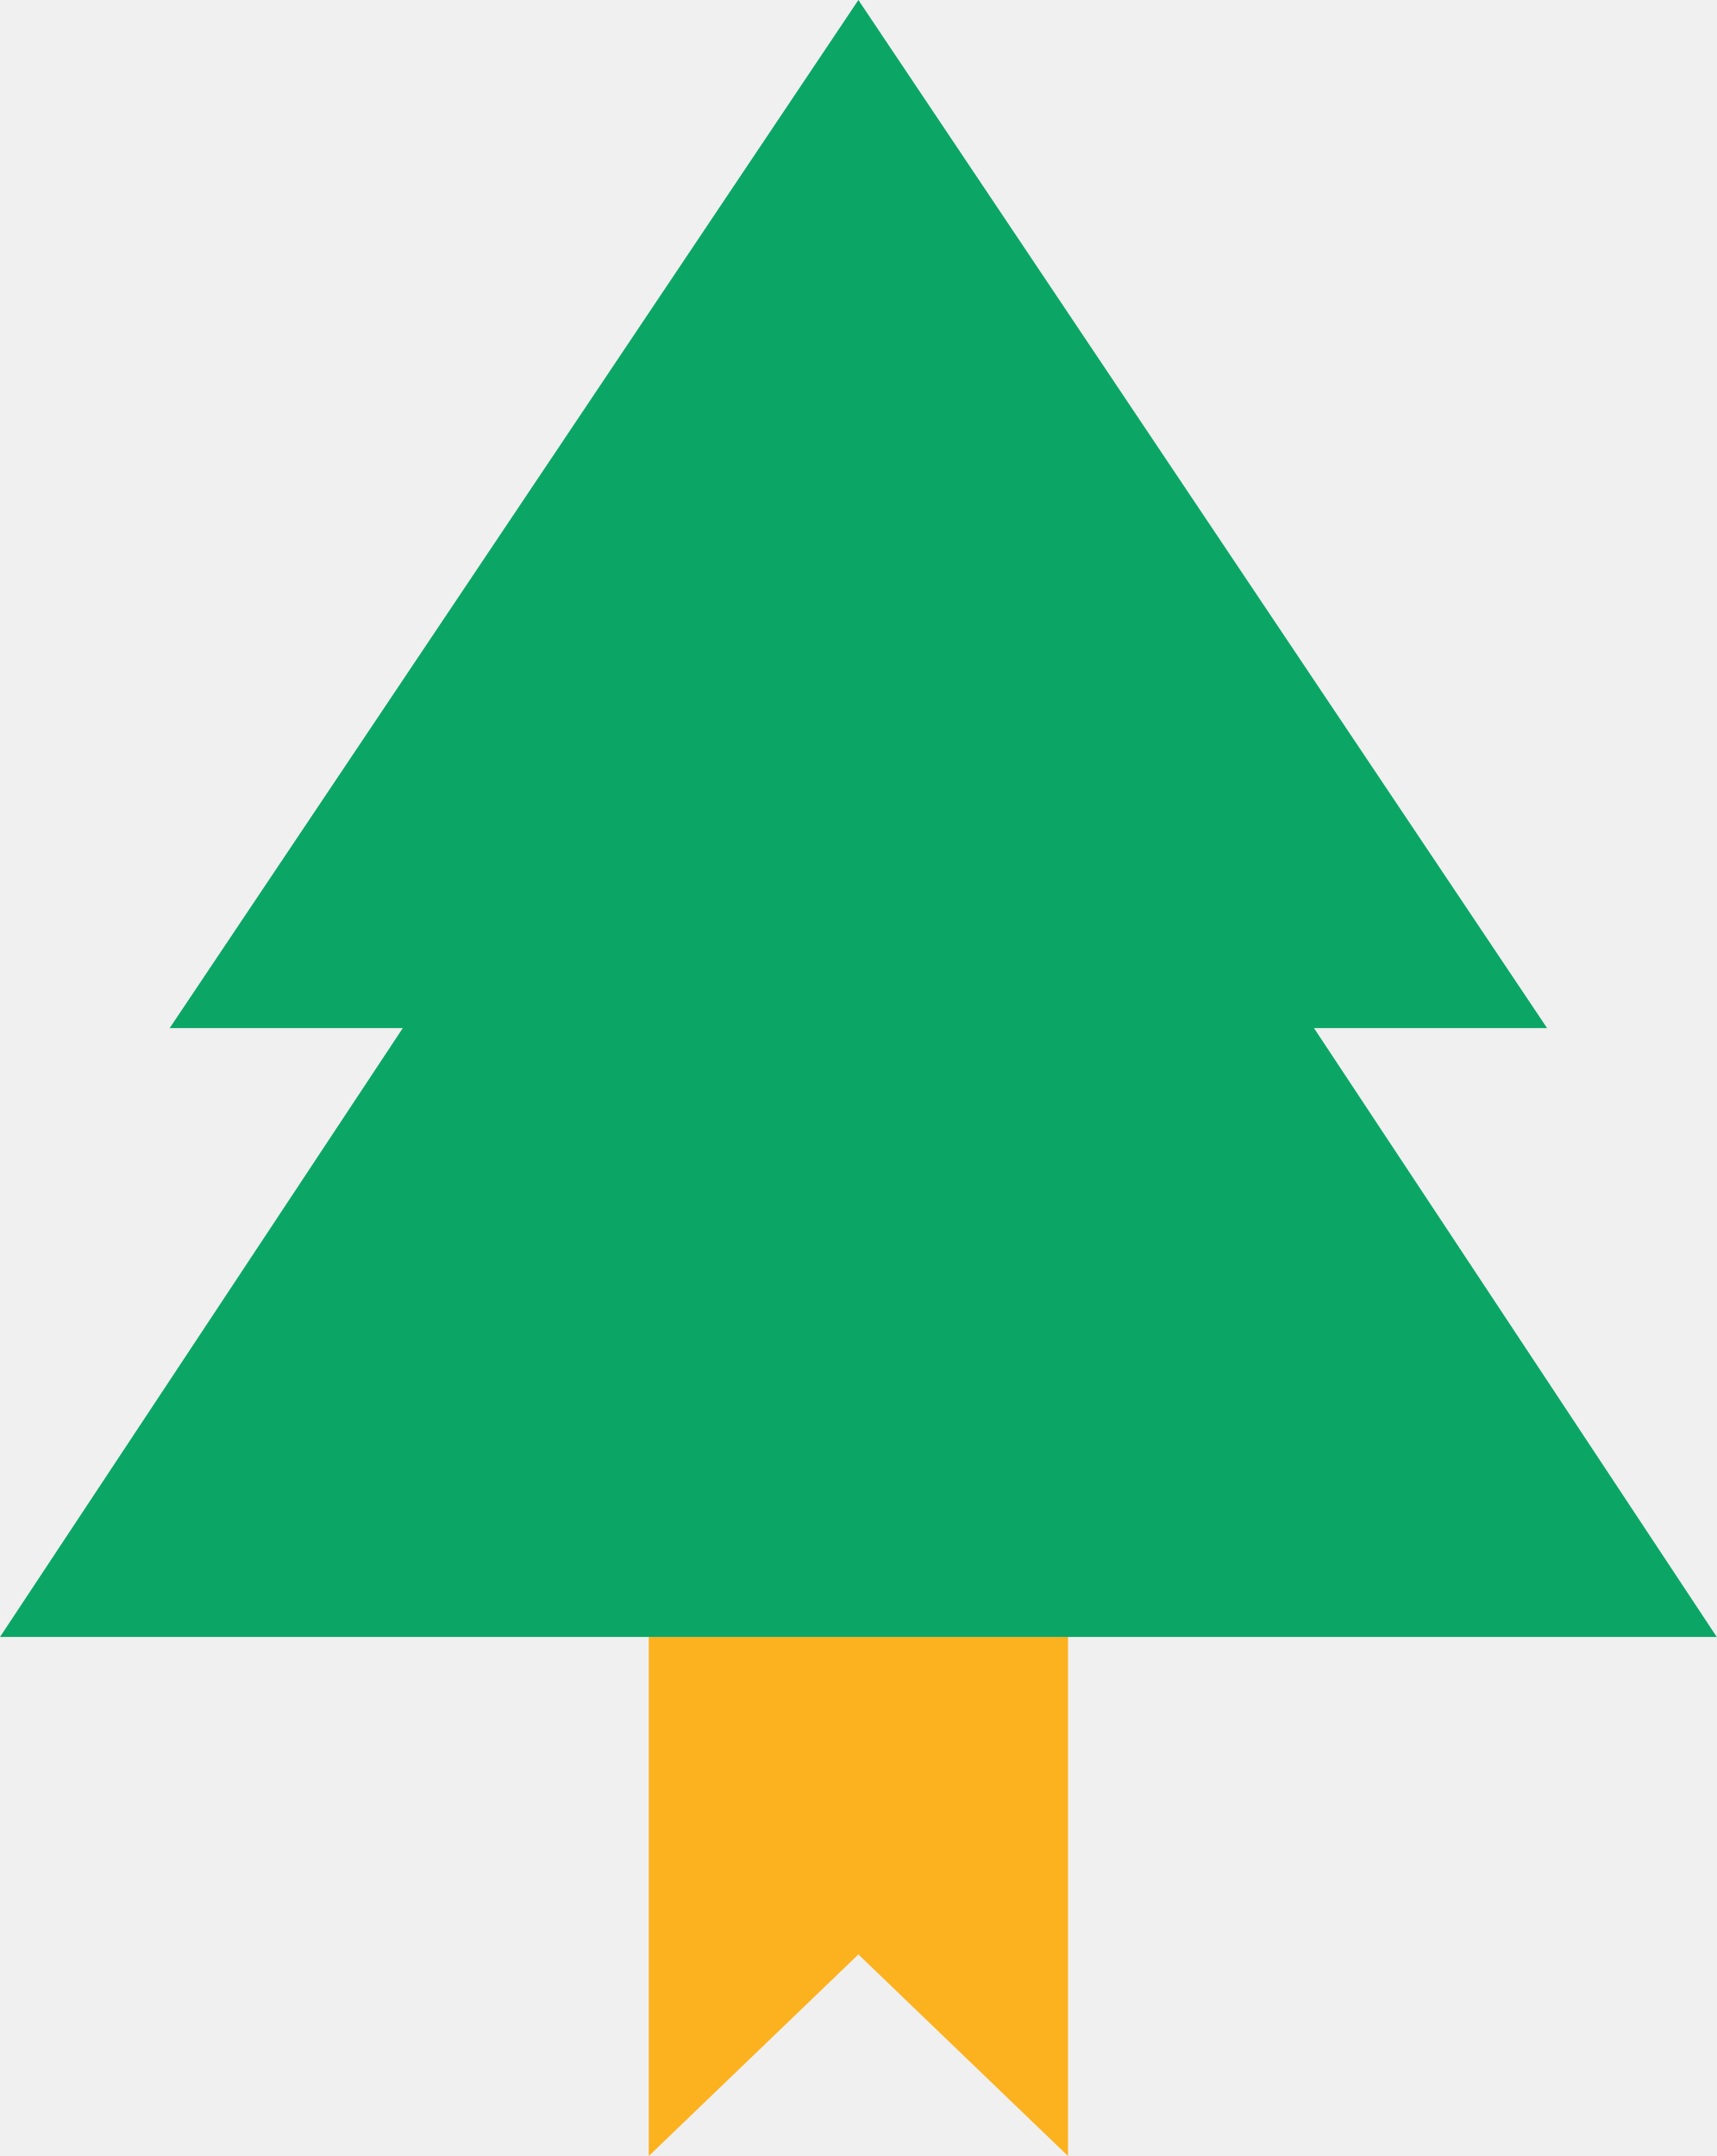
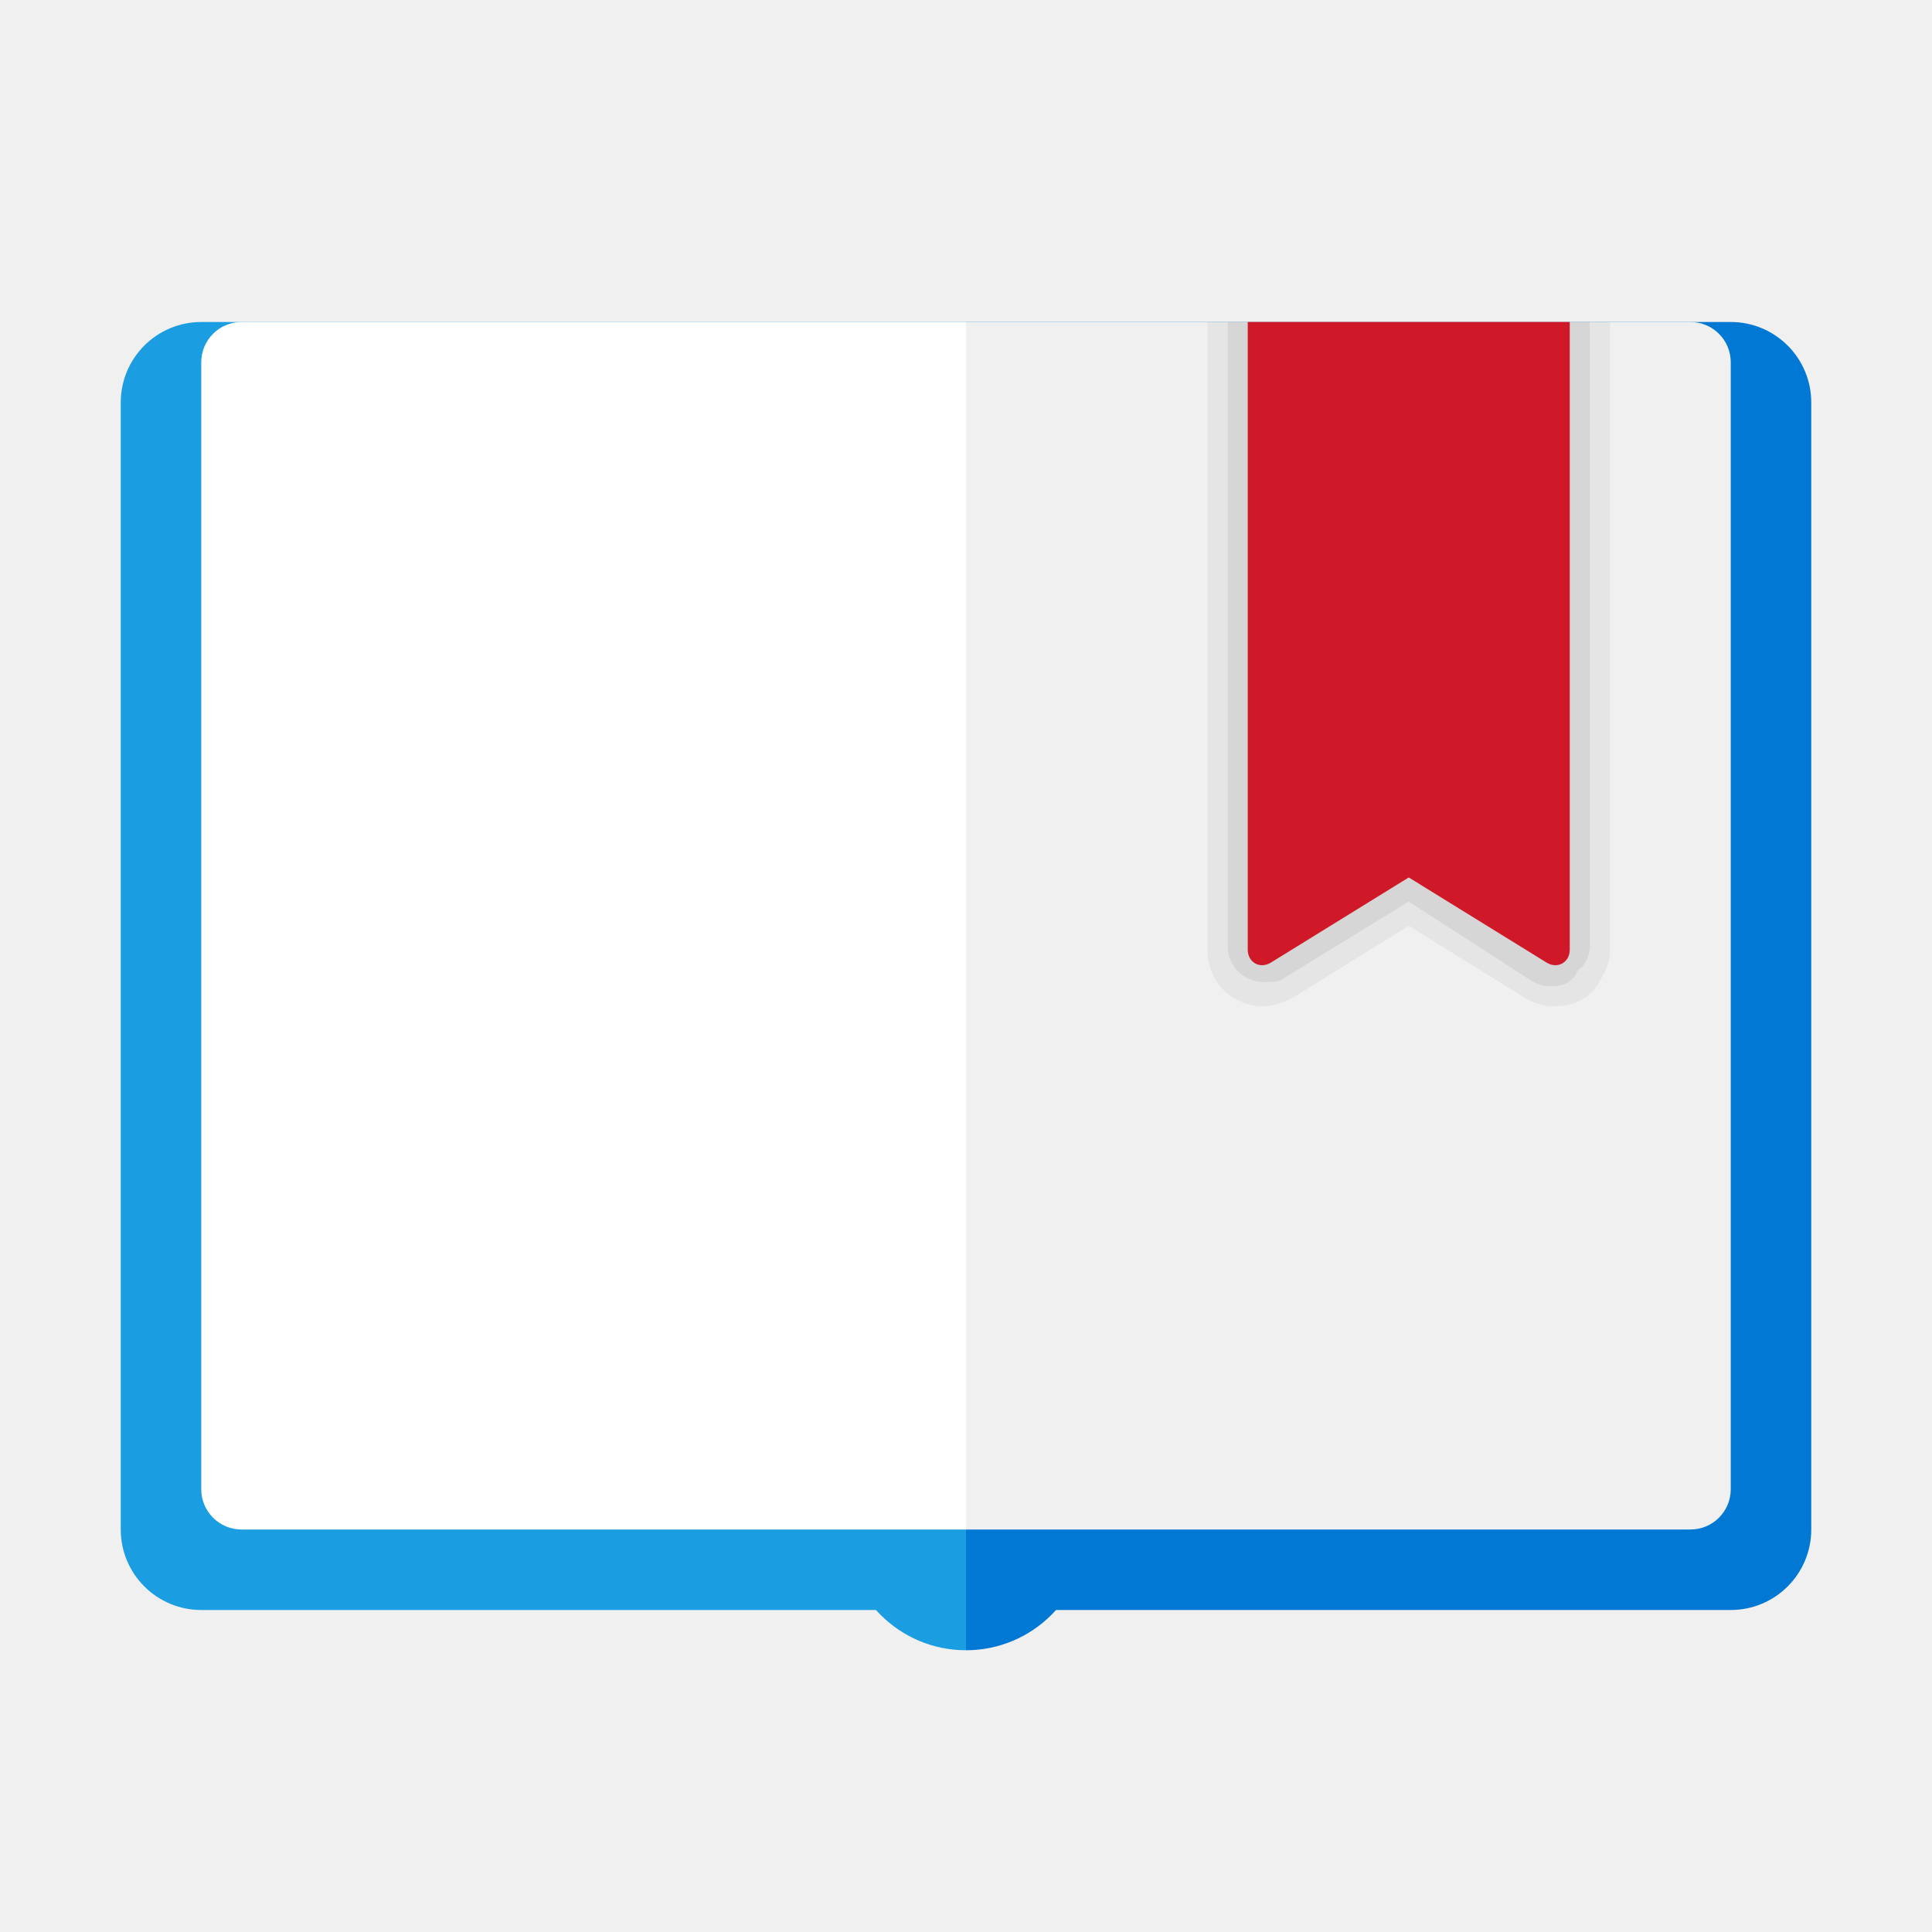
- <svg xmlns="http://www.w3.org/2000/svg" width="172" height="216" viewBox="0 0 172 216" fill="none">
-   <g clip-path="url(#clip0_39_3460)">
-     <path d="M65 164H107V216L86 195.806L65 216V164Z" fill="#FCB11E" />
-     <path d="M155 103L86 0L17 103H40.354L0 164H172L131.646 103H155Z" fill="#0BA665" />
-   </g>
-   <defs>
-     <clipPath id="clip0_39_3460">
-       <rect width="172" height="216" fill="white" />
-     </clipPath>
-   </defs>
+ <svg xmlns="http://www.w3.org/2000/svg" viewBox="0 0 48 48" width="240px" height="240px">
+   <path fill="#0078d4" d="M43,8H24v32h19c1.105,0,2-0.895,2-2V10C45,8.895,44.105,8,43,8z" />
+   <path fill="#1b9de2" d="M24,8H5c-1.105,0-2,0.895-2,2v28c0,1.105,0.895,2,2,2h19V8z" />
+   <path fill="#1b9de2" d="M21,38c0,1.657,1.343,3,3,3v-6C22.343,35,21,36.343,21,38z" />
+   <path fill="#0078d4" d="M27,38c0-1.657-1.343-3-3-3v6C25.657,41,27,39.657,27,38z" />
+   <path fill="#fff" d="M24,8H6C5.448,8,5,8.448,5,9v28c0,0.552,0.448,1,1,1h18V8z" />
+   <path fill="#f0f0f0" d="M42,8H24v30h18c0.552,0,1-0.448,1-1V9C43,8.448,42.552,8,42,8z" />
+   <path d="M30,8v15.6c0,0.8,0.6,1.4,1.4,1.4c0.2,0,0.5-0.1,0.7-0.2L35,23l2.9,1.8 c0.2,0.1,0.4,0.2,0.7,0.2c0.4,0,0.7-0.1,1-0.4c0.2-0.3,0.4-0.6,0.4-1V8H30z" opacity=".05" />
+   <path d="M30.5,8v15.5c0,0.5,0.4,0.9,0.9,0.9c0.2,0,0.4,0,0.5-0.1l3.1-1.9l3.1,2 c0.2,0.1,0.3,0.1,0.5,0.1c0.2,0,0.5-0.1,0.6-0.4c0.2-0.1,0.3-0.4,0.3-0.6V8H30.5z" opacity=".07" />
+   <path fill="#cf1928" d="M39,8h-8v15.6c0,0.3,0.3,0.5,0.6,0.3l3.4-2.1l3.4,2.1c0.3,0.2,0.6,0,0.6-0.3V8z" />
</svg>
